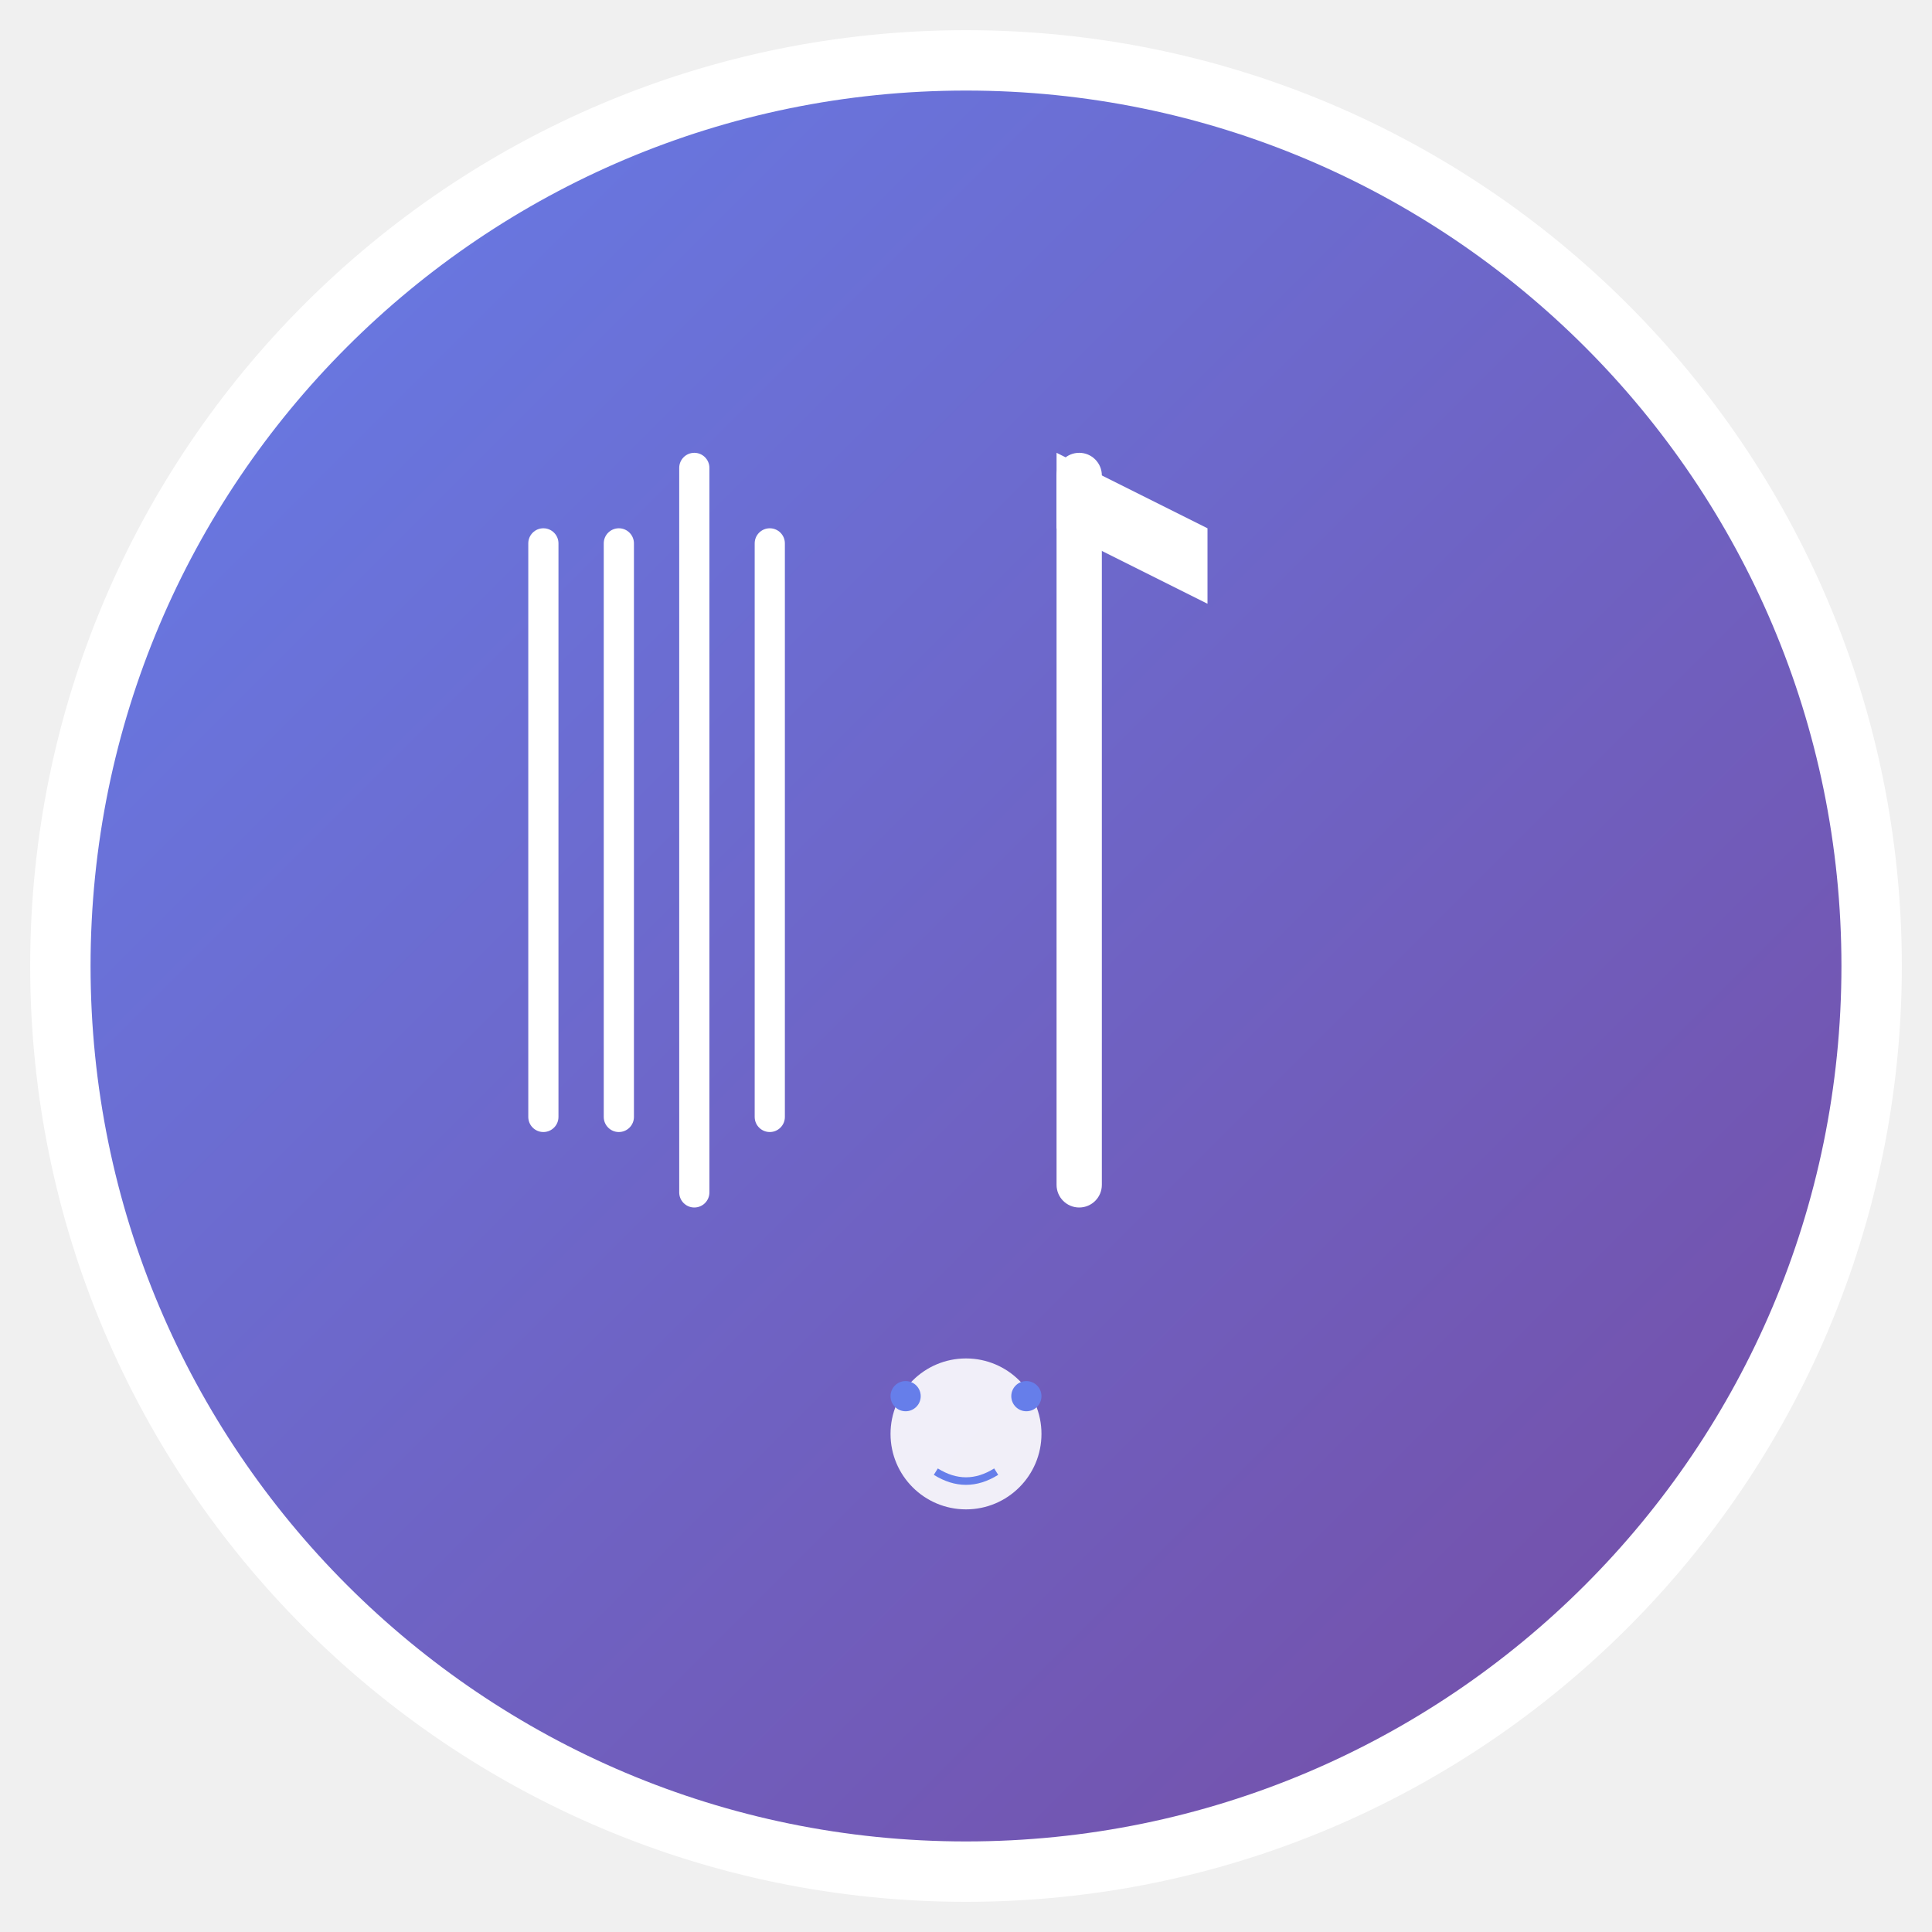
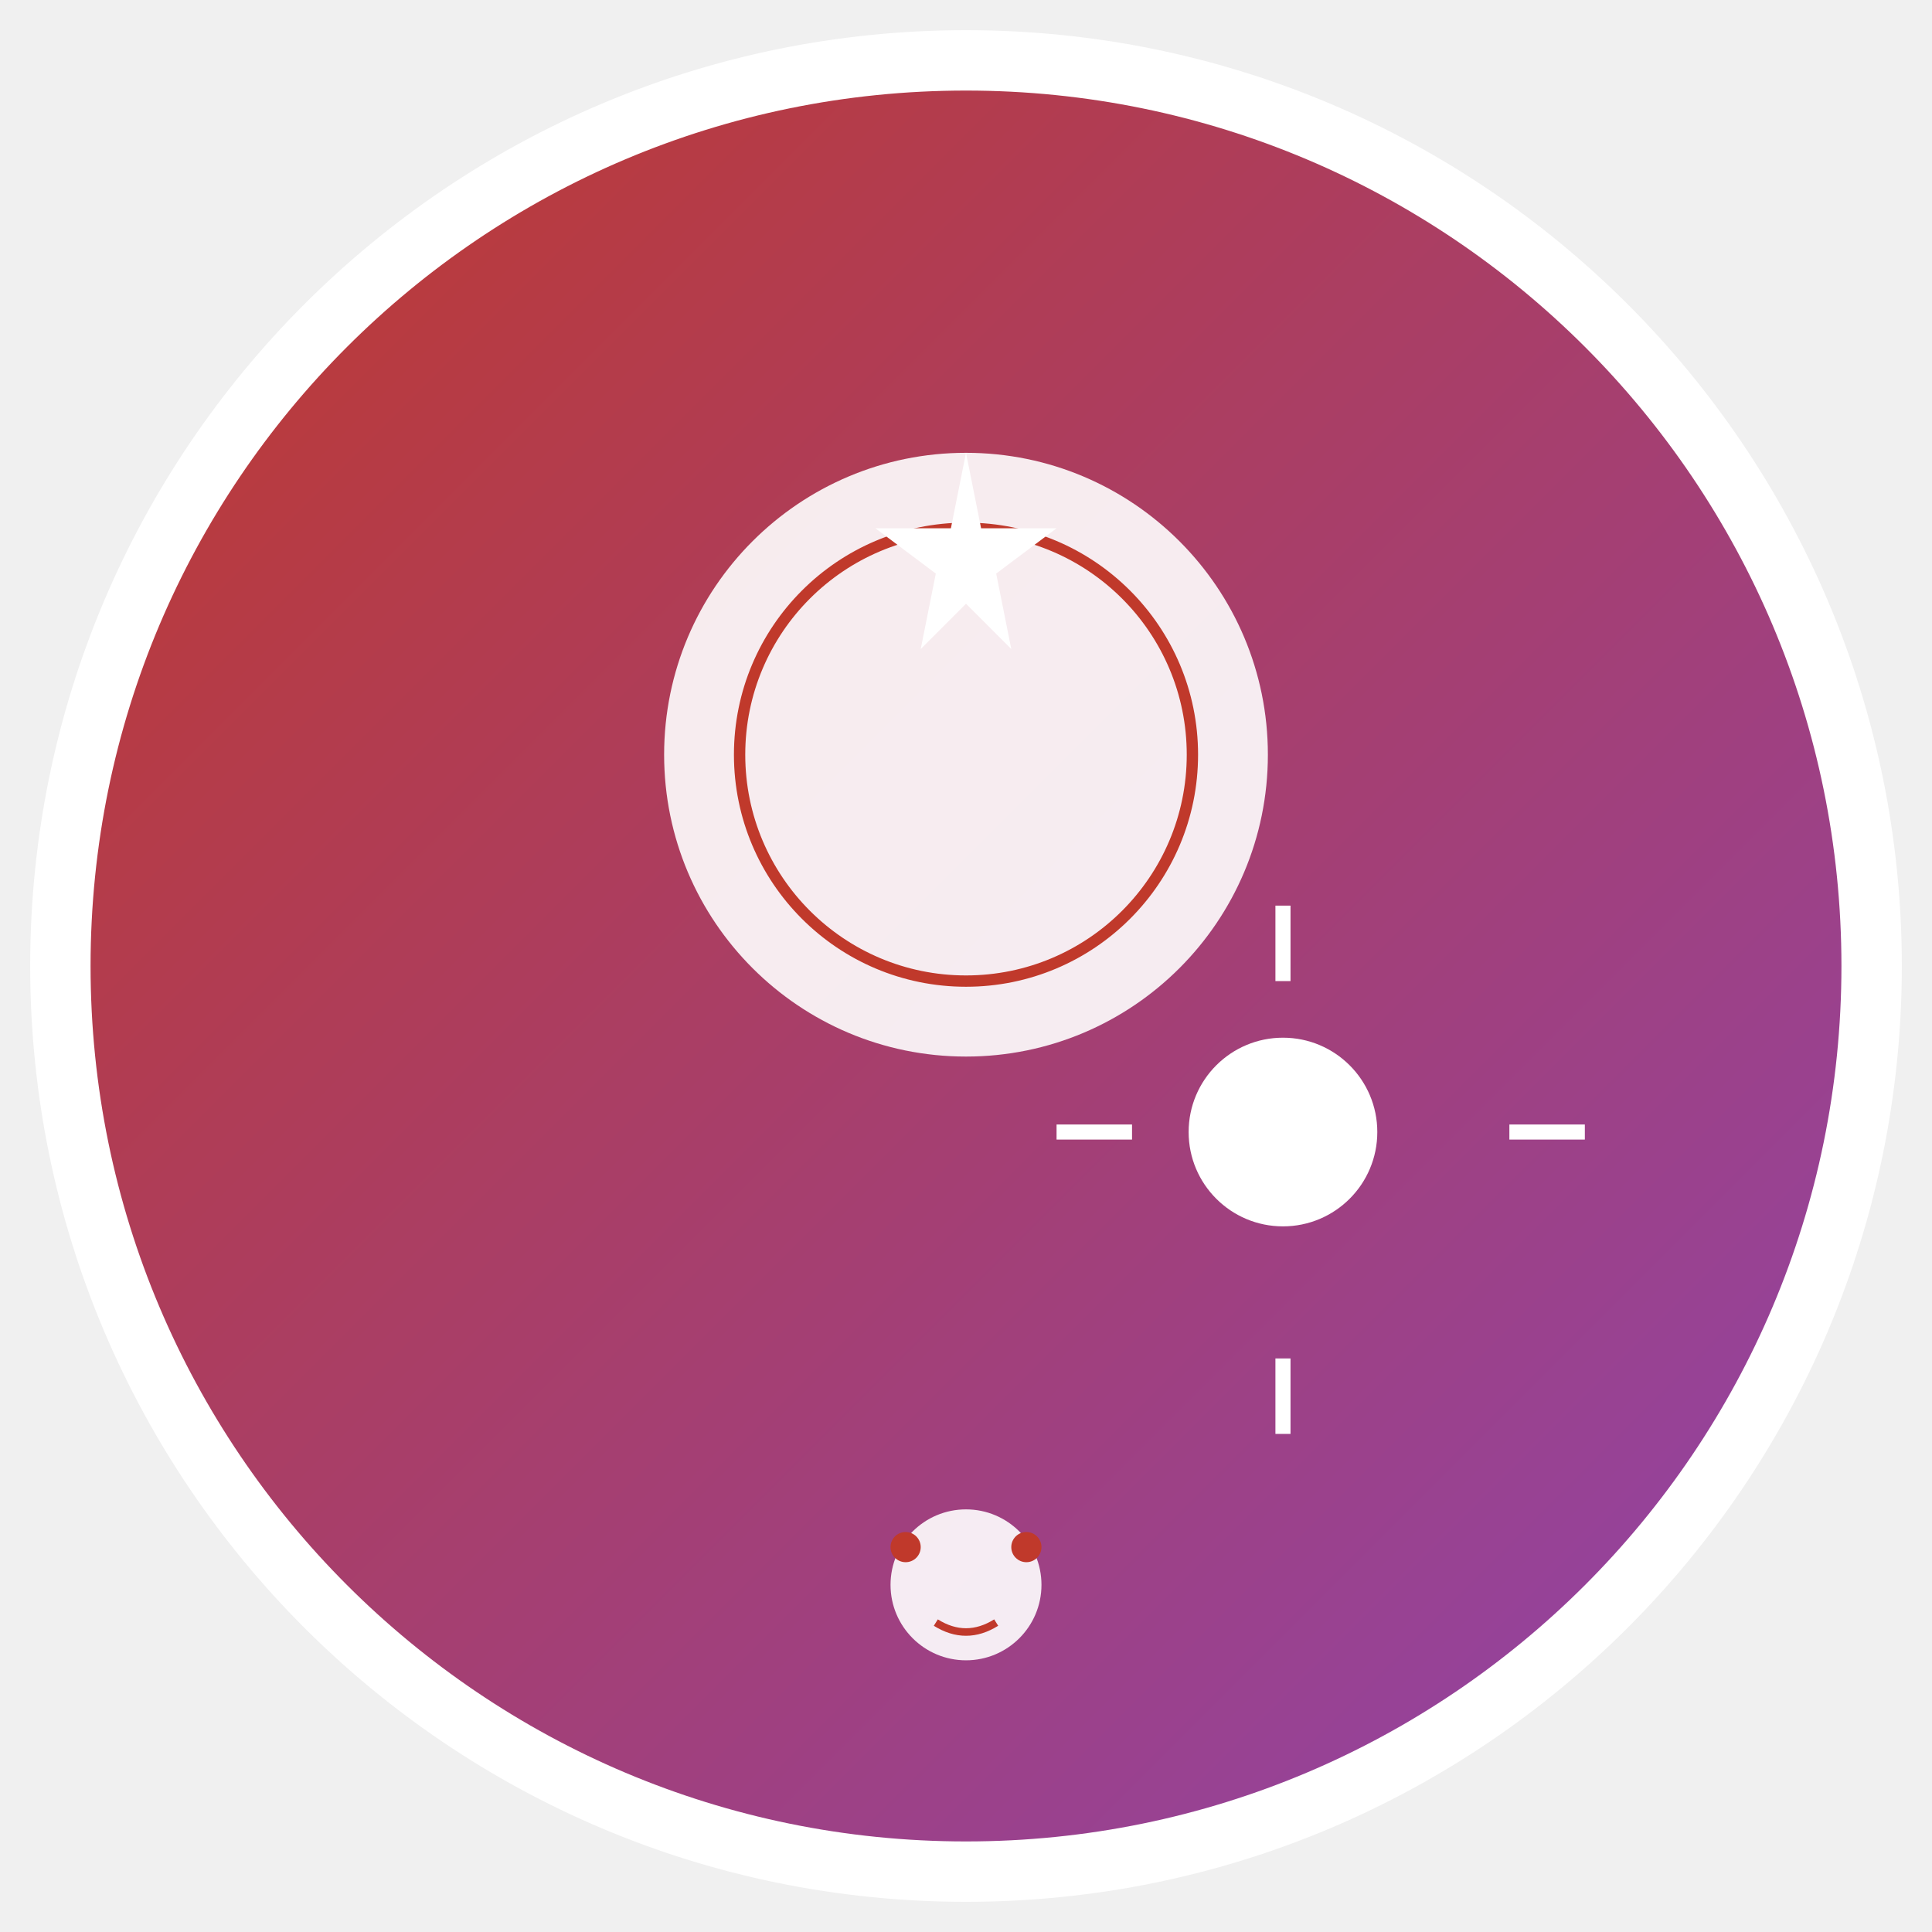
<svg xmlns="http://www.w3.org/2000/svg" viewBox="0 0 512 512" width="512" height="512">
  <defs>
    <linearGradient id="grad1" x1="0%" y1="0%" x2="100%" y2="100%">
-       <stop offset="0%" style="stop-color:#667eea;stop-opacity:1" />
-       <stop offset="100%" style="stop-color:#764ba2;stop-opacity:1" />
+       <stop offset="0%" style="stop-color:#c0392b;stop-opacity:1" />
+       <stop offset="100%" style="stop-color:#8e44ad;stop-opacity:1" />
    </linearGradient>
  </defs>
  <circle cx="256" cy="256" r="240" fill="url(#grad1)" stroke="#fff" stroke-width="16" />
-   <g fill="#fff">
-     <rect x="180" y="120" width="8" height="200" rx="4" />
-     <rect x="160" y="140" width="8" height="160" rx="4" />
-     <rect x="200" y="140" width="8" height="160" rx="4" />
-     <rect x="140" y="140" width="8" height="160" rx="4" />
-     <rect x="280" y="120" width="12" height="200" rx="6" />
-     <polygon points="280,120 320,140 320,160 280,140" fill="#fff" />
+   <circle cx="256" cy="200" r="80" fill="#fff" opacity="0.9" />
+   <circle cx="256" cy="200" r="60" fill="none" stroke="#c0392b" stroke-width="3" />
+   <g fill="#c0392b">
+     <polygon points="256,120 260,140 280,140 264,152 268,172 256,160 244,172 248,152 232,140 252,140" fill="#fff" />
+     <path d="M 180 300 A 40 40 0 0 1 180 380 A 20 20 0 0 0 180 300" fill="#fff" />
+     <circle cx="340" cy="300" r="25" fill="#fff" />
+     <line x1="340" y1="260" x2="340" y2="240" stroke="#fff" stroke-width="4" />
+     <line x1="340" y1="360" x2="340" y2="380" stroke="#fff" stroke-width="4" />
+     <line x1="300" y1="300" x2="280" y2="300" stroke="#fff" stroke-width="4" />
+     <line x1="400" y1="300" x2="420" y2="300" stroke="#fff" stroke-width="4" />
  </g>
-   <circle cx="256" cy="380" r="20" fill="#fff" opacity="0.9" />
-   <circle cx="240" cy="370" r="4" fill="#667eea" />
-   <circle cx="272" cy="370" r="4" fill="#667eea" />
-   <path d="M 248 390 Q 256 395 264 390" stroke="#667eea" stroke-width="2" fill="none" />
+   <circle cx="256" cy="420" r="20" fill="#fff" opacity="0.9" />
+   <circle cx="240" cy="410" r="4" fill="#c0392b" />
+   <circle cx="272" cy="410" r="4" fill="#c0392b" />
+   <path d="M 248 430 Q 256 435 264 430" stroke="#c0392b" stroke-width="2" fill="none" />
</svg>
